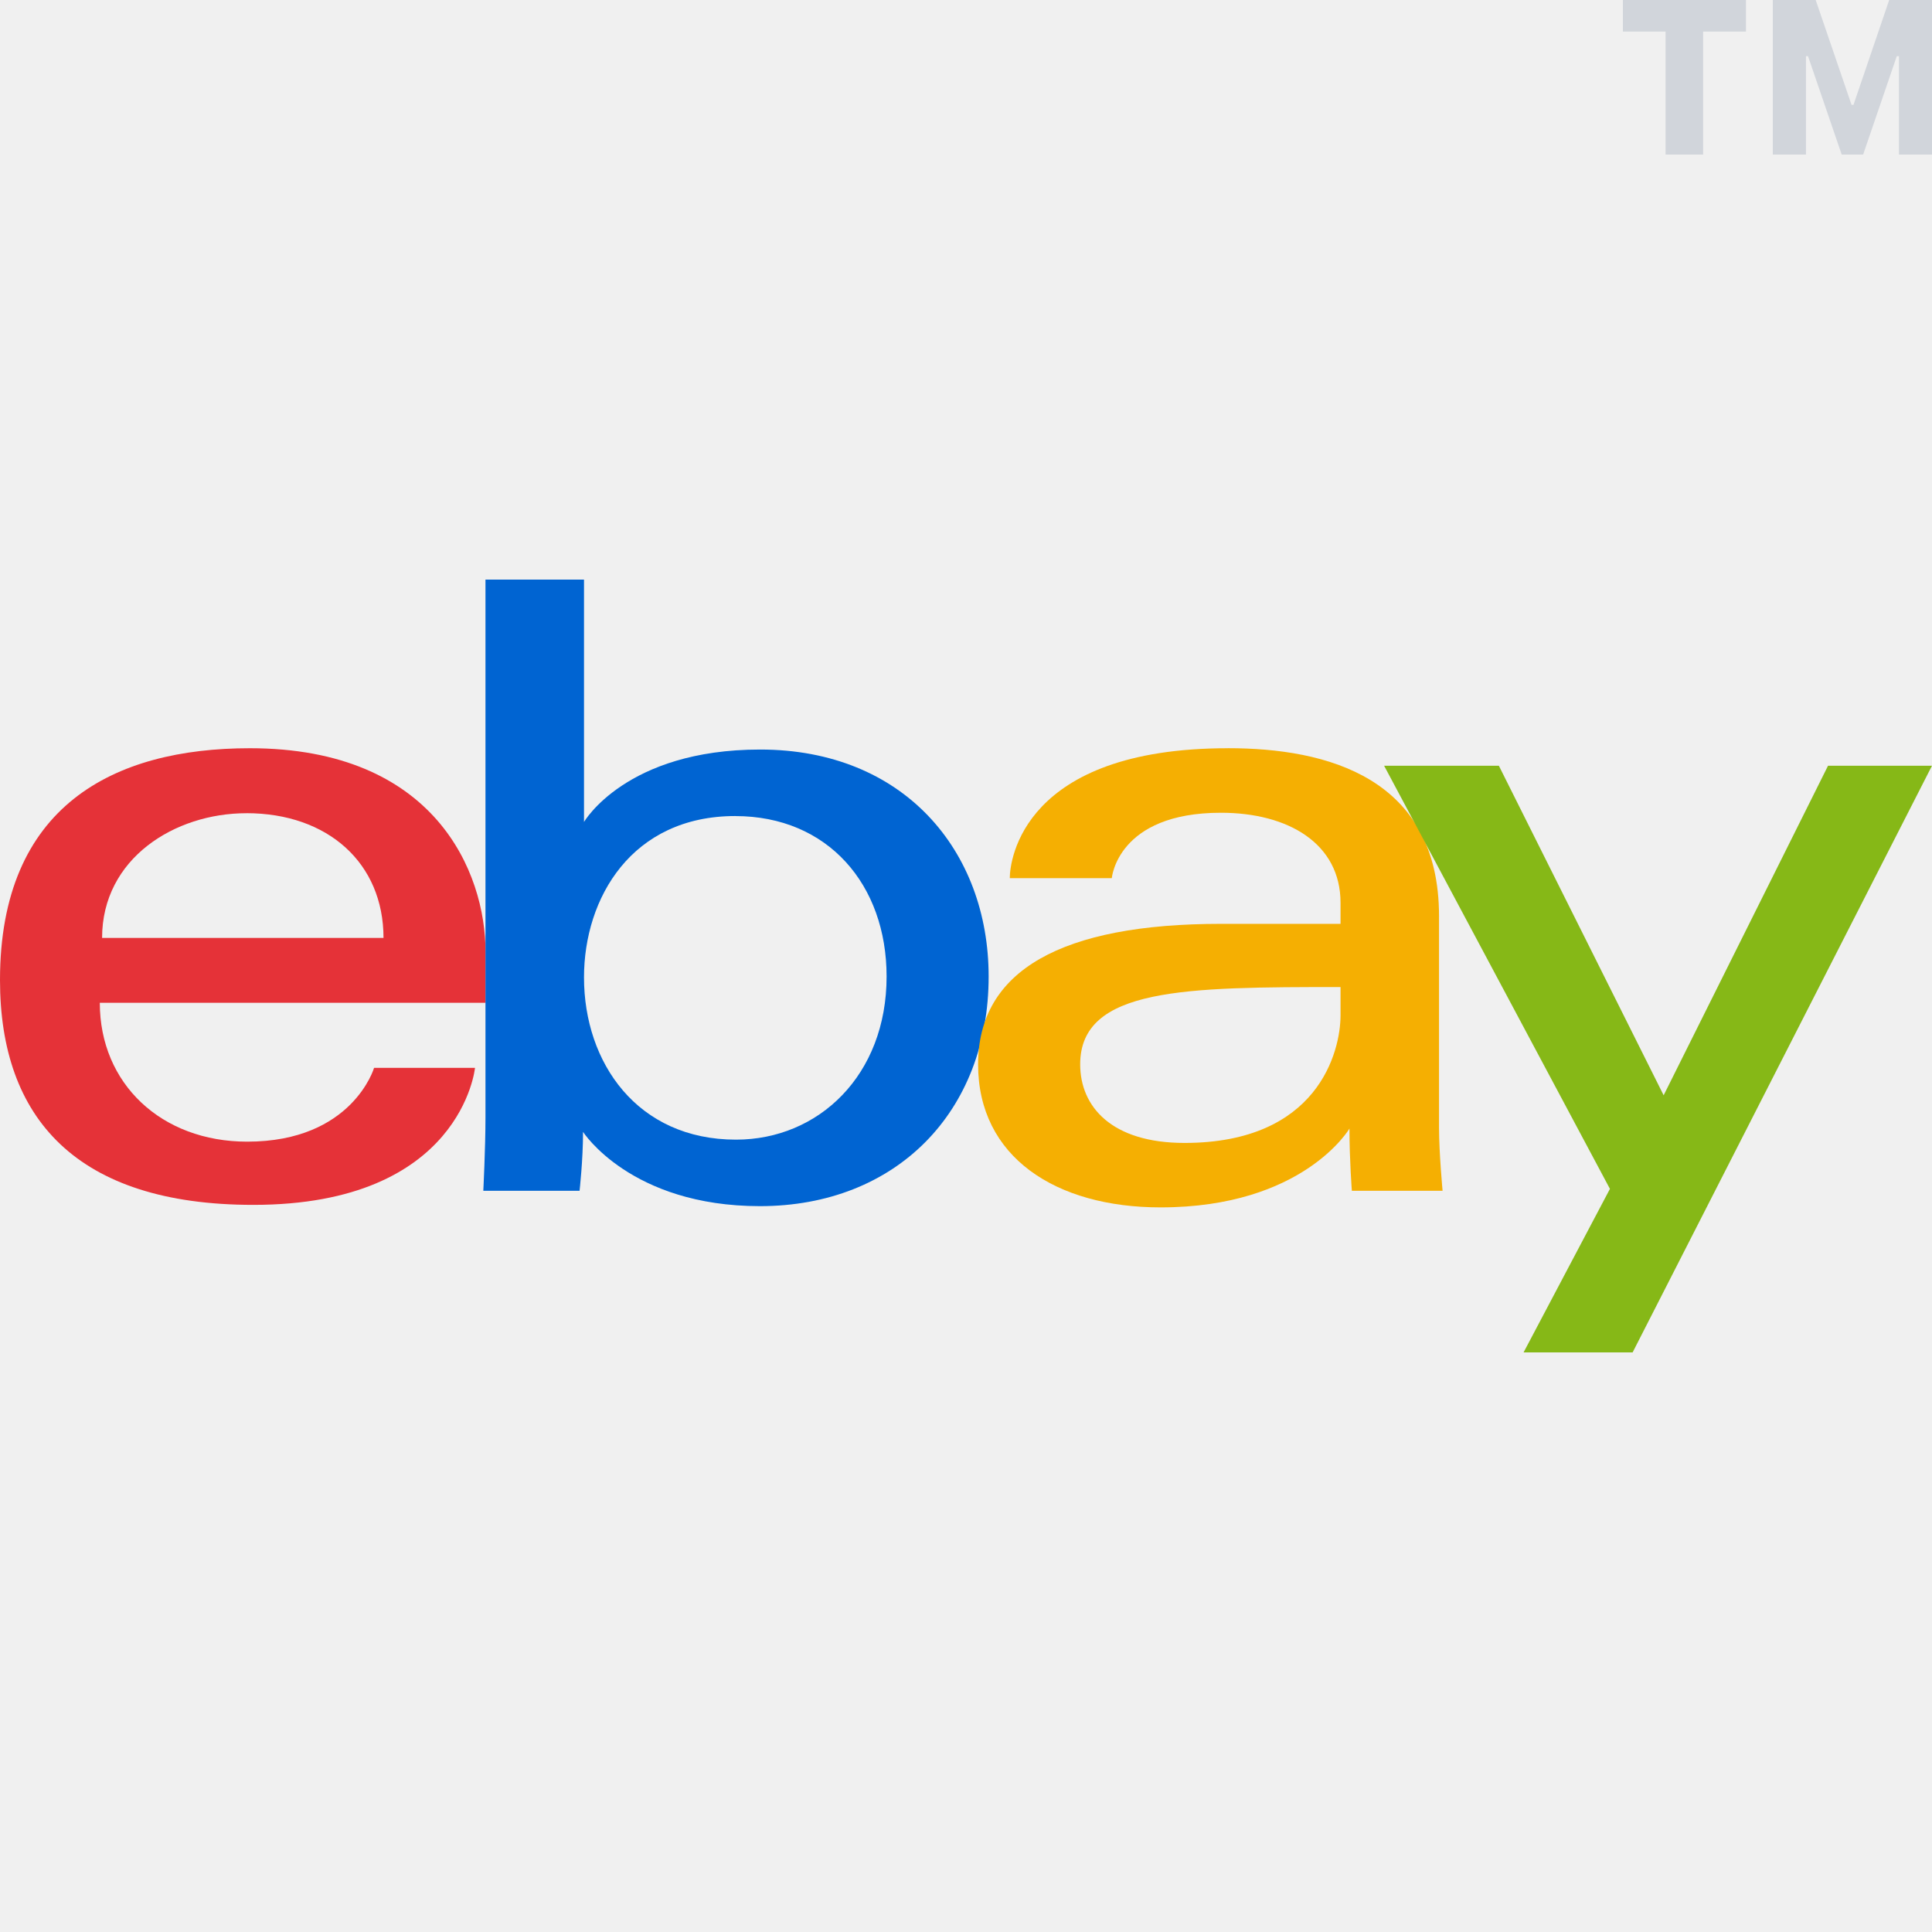
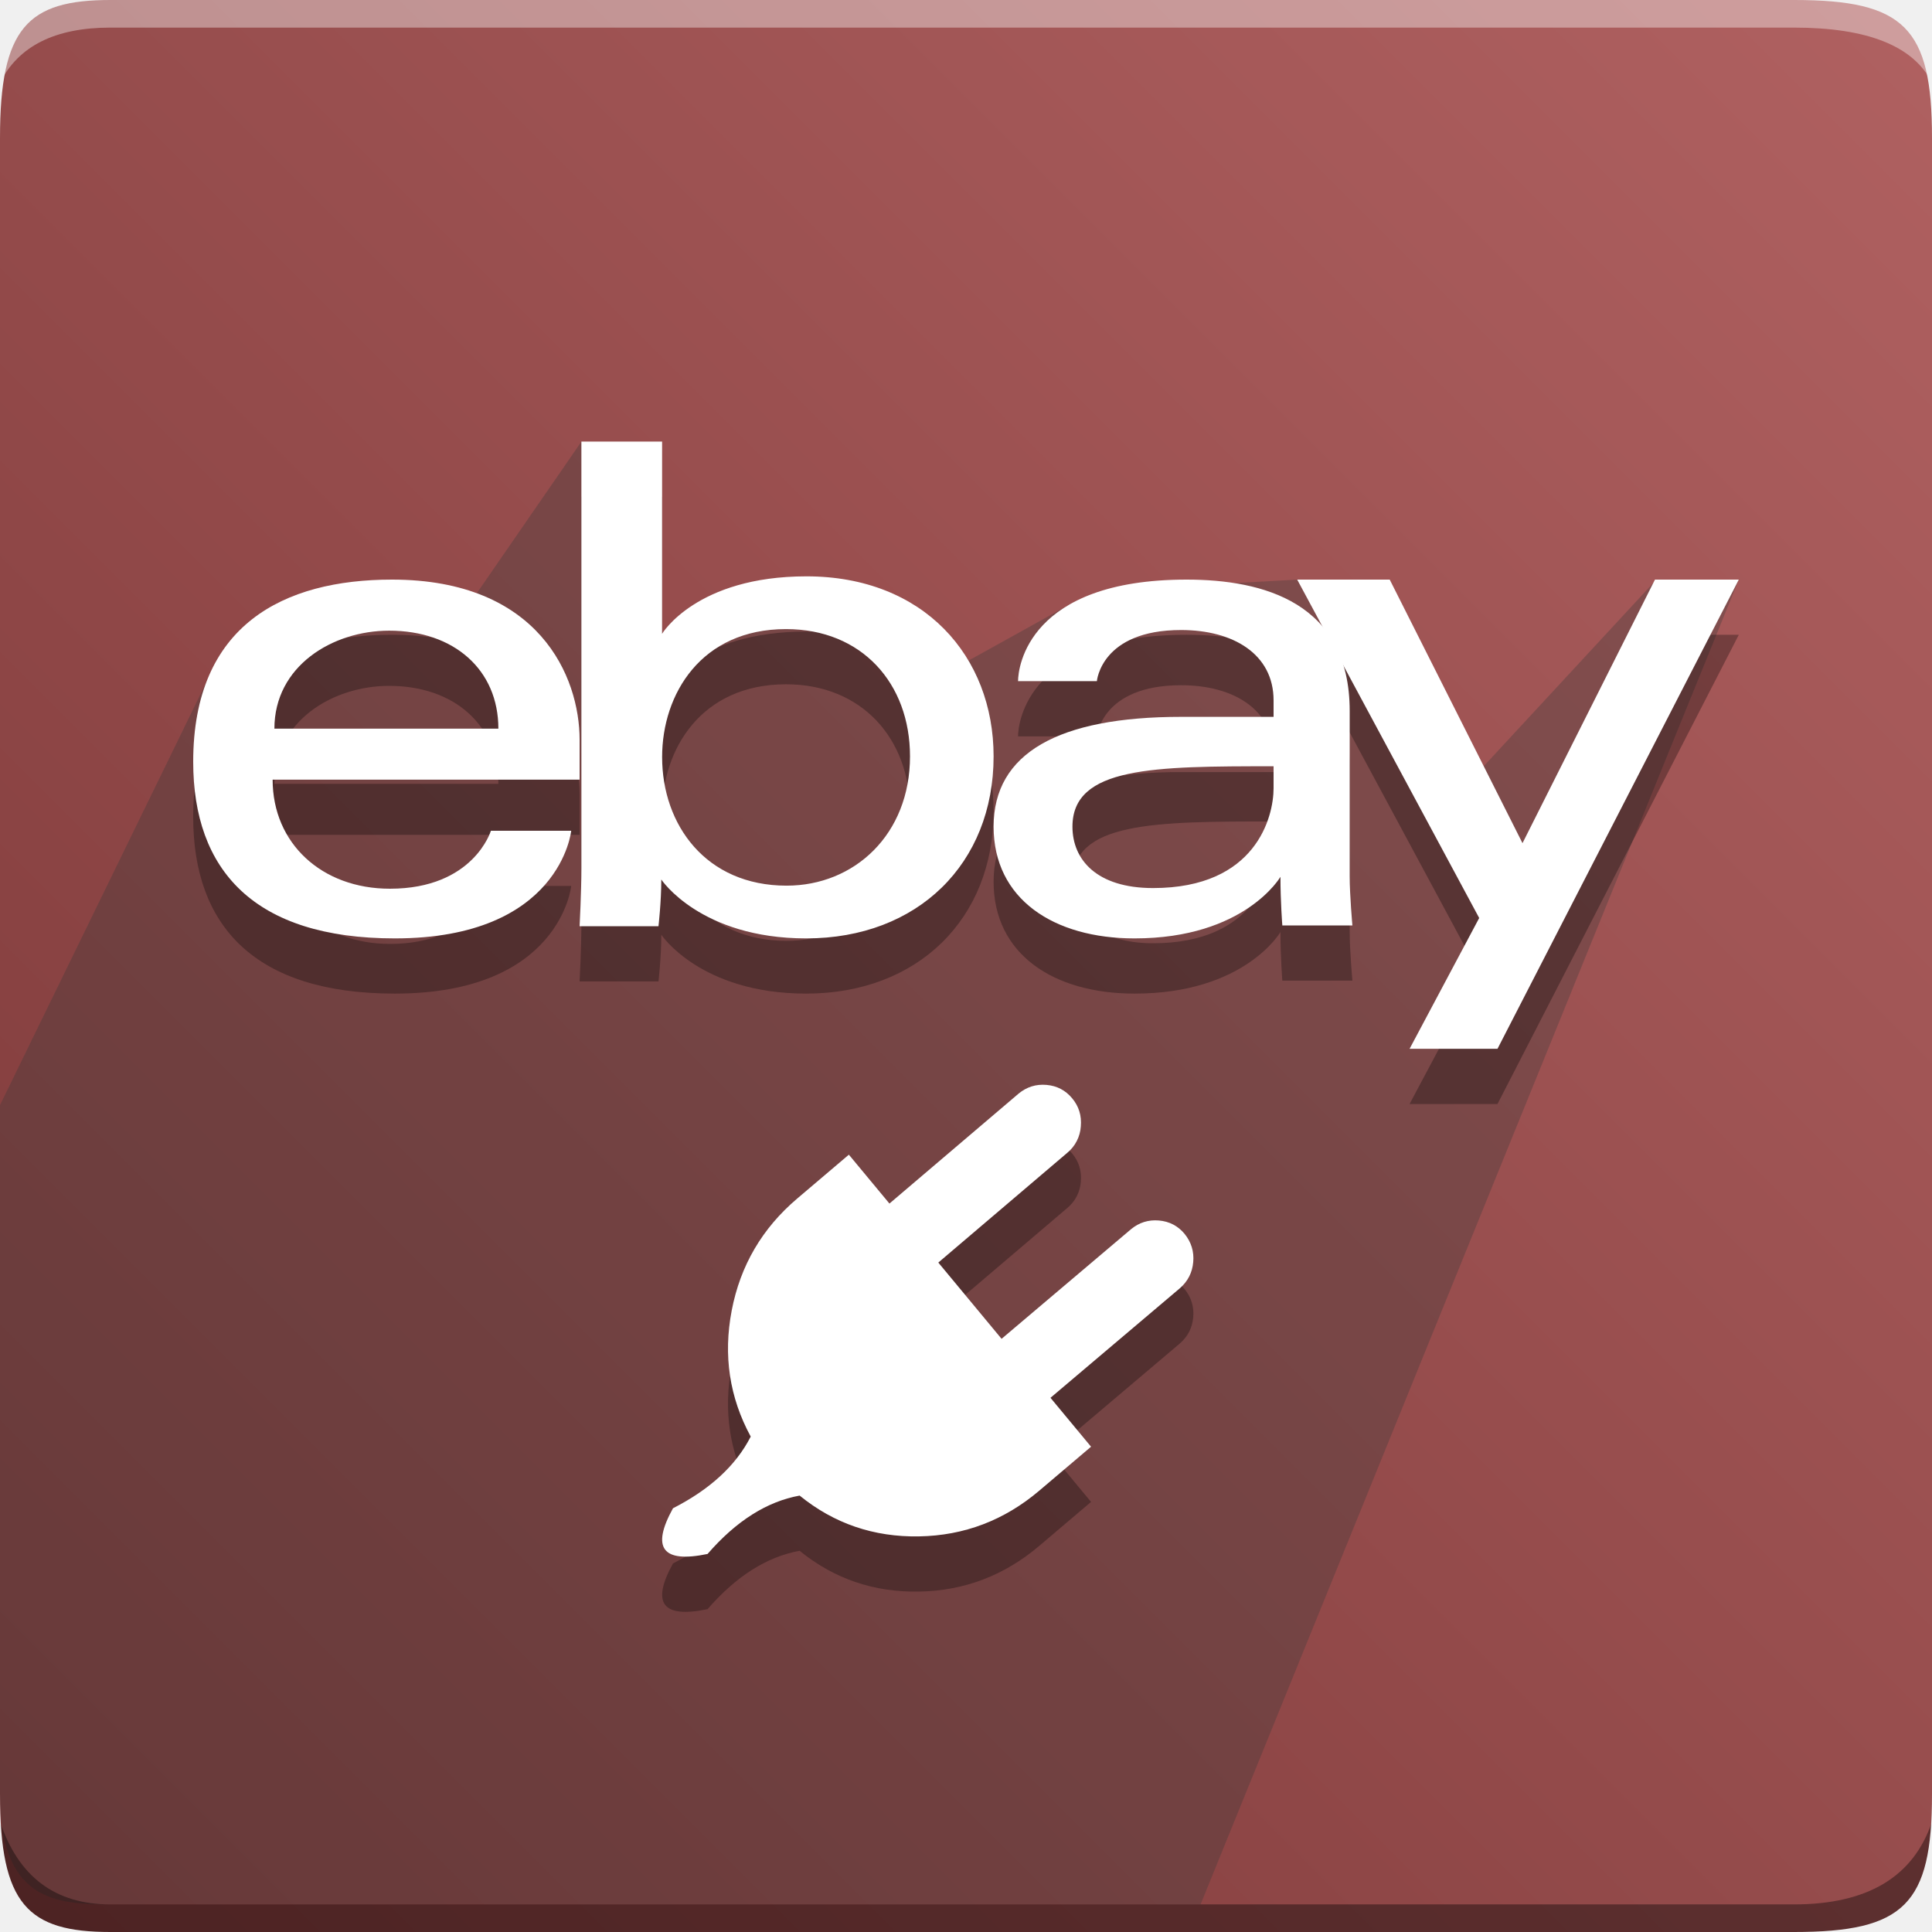
- <svg xmlns="http://www.w3.org/2000/svg" width="50" height="50" viewBox="0 0 50 50">
-   <path d="M6.465 19.364c-3.526 0-6.465 1.493-6.465 6 0 3.57 1.976 5.818 6.556 5.818 5.392 0 5.737-3.546 5.737-3.546H9.681s-.56 1.91-3.284 1.91c-2.218 0-3.814-1.497-3.814-3.594h9.983v-1.316c0-2.074-1.319-5.272-6.1-5.272Zm-.09 1.681c2.111 0 3.55 1.292 3.55 3.228H2.642c0-2.055 1.879-3.227 3.733-3.227Z" fill="#E53238" />
-   <path d="M12.564 15v13.918c0 .79-.056 1.9-.056 1.9h2.491s.09-.797.09-1.525c0 0 1.23 1.922 4.578 1.922 3.525 0 5.919-2.442 5.919-5.942 0-3.257-2.2-5.875-5.913-5.875-3.478 0-4.559 1.875-4.559 1.875V15h-2.55Zm6.466 6.12c2.393 0 3.915 1.773 3.915 4.152 0 2.553-1.758 4.222-3.898 4.222-2.555 0-3.933-1.991-3.933-4.199 0-2.057 1.237-4.176 3.916-4.176Z" fill="#0064D2" />
-   <path d="M31.779 19.364c-5.306 0-5.646 2.9-5.646 3.363h2.64s.14-1.693 2.824-1.693c1.744 0 3.096.797 3.096 2.33v.545h-3.096c-4.11 0-6.284 1.2-6.284 3.636 0 2.398 2.008 3.702 4.721 3.702 3.698 0 4.89-2.04 4.89-2.04 0 .812.062 1.611.062 1.611h2.348s-.092-.99-.092-1.625v-5.48c0-3.593-2.903-4.35-5.463-4.35Zm2.914 6.181v.728c0 .948-.587 3.306-4.038 3.306-1.89 0-2.7-.941-2.7-2.034 0-1.987 2.728-2 6.738-2Z" fill="#F5AF02" />
-   <path d="M35.82 19.818h2.971l4.264 8.528 4.254-8.528h2.69L42.252 35H39.43l2.235-4.232-5.844-10.95Z" fill="#86B817" />
-   <path d="M43.105 4h.972V.818h1.108V0H42v.818h1.105V4Zm2.775 0h.858V1.453h.053L47.663 4h.555l.871-2.547h.056V4H50V0h-1.108l-.924 2.714h-.05L46.99 0h-1.11v4Z" fill="#D1D5DB" />
+ <svg xmlns="http://www.w3.org/2000/svg" xmlns:xlink="http://www.w3.org/1999/xlink" width="70" height="70">
+   <defs>
+     <path id="a" d="M4 0h61c4 0 5 1 5 5v60c0 4-1 5-5 5H4c-3 0-4-1-4-5V5c0-4 1-5 4-5z" />
+     <linearGradient id="c" x1="100%" x2="0%" y1="0%" y2="100%">
+       <stop offset="0%" stop-color="#B06161" />
+       <stop offset="45.785%" stop-color="#984E4E" />
+       <stop offset="100%" stop-color="#7C3838" />
+     </linearGradient>
+   </defs>
+   <g fill="none" fill-rule="evenodd">
+     <mask id="b" fill="#fff">
+       <use xlink:href="#a" />
+     </mask>
+     <g mask="url(#b)">
+       <path fill="url(#c)" d="M0 0H70V70H0z" />
+       <path fill="#FFF" fill-opacity=".383" d="M4 1h61c2.667 0 4.333.667 5 2V0H0v3c.667-1.333 2-2 4-2z" />
+       <path fill="#393939" d="M4 69c-2 0-4-.143-4-4V40.04l7.817-16.025 9.351-2.366L21.065 16l2.674 7 4.761-1.351 5.345 2.976 4.735-2.626 5.89-.859L47 21l3.207.033 2.686 7.662 7.091-7.662L63 21 43.5 69H4z" opacity=".324" />
+       <g fill="#000" fill-rule="nonzero" opacity=".3" transform="translate(7 18)">
+         <path d="M7.203 5C3.274 5 0 6.643 0 11.6 0 15.527 2.202 18 7.304 18c6.007 0 6.392-3.9 6.392-3.9h-2.91s-.625 2.1-3.66 2.1c-2.47 0-4.248-1.646-4.248-3.952H14V10.8C14 8.518 12.53 5 7.203 5zM7.1 6.85c2.353 0 3.957 1.42 3.957 3.55H2.942c0-2.26 2.094-3.55 4.16-3.55z" />
+         <path d="M35.922 28.708c.24.298.345.638.311 1.018-.033.38-.194.697-.483.949l-4.689 3.97 1.47 1.772-1.872 1.589c-1.27 1.079-2.725 1.632-4.362 1.66-1.637.029-3.079-.464-4.325-1.478-1.189.216-2.3.921-3.336 2.115-1.633.34-2.05-.212-1.252-1.656 1.343-.685 2.282-1.551 2.816-2.597-.771-1.418-1-2.94-.689-4.567.312-1.627 1.103-2.98 2.374-4.058l1.871-1.589 1.47 1.771 4.678-3.982c.295-.244.633-.35 1.013-.317.38.033.69.196.931.487.242.291.346.63.312 1.018a1.351 1.351 0 0 1-.484.95l-4.679 3.982 2.292 2.763 4.688-3.97c.296-.245.634-.35 1.013-.317.38.033.69.195.932.487z" />
+         <path d="M14.065 0v15.45c0 .877-.065 2.109-.065 2.109h2.858s.102-.885.102-1.693c0 0 1.412 2.134 5.251 2.134C26.254 18 29 15.288 29 11.403c0-3.614-2.522-6.521-6.782-6.521-3.99 0-5.229 2.08-5.229 2.08V0h-2.924zm7.415 6.793c2.745 0 4.491 1.968 4.491 4.61 0 2.833-2.016 4.686-4.471 4.686-2.93 0-4.51-2.21-4.51-4.66 0-2.284 1.417-4.636 4.49-4.636zM35.992 5c-5.738 0-6.106 3.173-6.106 3.68h2.856s.15-1.853 3.053-1.853c1.887 0 3.349.872 3.349 2.549v.597h-3.349C31.35 9.973 29 11.286 29 13.95 29 16.573 31.171 18 34.106 18c3.999 0 5.287-2.231 5.287-2.231 0 .887.068 1.762.068 1.762H42s-.098-1.084-.098-1.778V9.758c0-3.93-3.14-4.758-5.91-4.758zm3.152 6.763v.795c0 1.038-.634 3.618-4.367 3.618-2.044 0-2.92-1.03-2.92-2.225 0-2.174 2.95-2.188 7.287-2.188z" />
+         <path d="M40 5L43.352 5 48.163 14.549 52.963 5 56 5 47.257 22 44.072 22 46.594 17.261z" />
+       </g>
+       <g fill="#FFF" fill-rule="nonzero" transform="translate(7 16)">
+         <path d="M7.203 5C3.274 5 0 6.643 0 11.6 0 15.527 2.202 18 7.304 18c6.007 0 6.392-3.9 6.392-3.9h-2.91s-.625 2.1-3.66 2.1c-2.47 0-4.248-1.646-4.248-3.952H14V10.8C14 8.518 12.53 5 7.203 5zM7.1 6.85c2.353 0 3.957 1.42 3.957 3.55H2.942c0-2.26 2.094-3.55 4.16-3.55z" />
+         <path d="M35.922 28.708c.24.298.345.638.311 1.018-.033.38-.194.697-.483.949l-4.689 3.97 1.47 1.772-1.872 1.589c-1.27 1.079-2.725 1.632-4.362 1.66-1.637.029-3.079-.464-4.325-1.478-1.189.216-2.3.921-3.336 2.115-1.633.34-2.05-.212-1.252-1.656 1.343-.685 2.282-1.551 2.816-2.597-.771-1.418-1-2.94-.689-4.567.312-1.627 1.103-2.98 2.374-4.058l1.871-1.589 1.47 1.771 4.678-3.982c.295-.244.633-.35 1.013-.317.38.033.69.196.931.487.242.291.346.63.312 1.018a1.351 1.351 0 0 1-.484.95l-4.679 3.982 2.292 2.763 4.688-3.97c.296-.245.634-.35 1.013-.317.38.033.69.195.932.487z" />
+         <path d="M14.065 0v15.45c0 .877-.065 2.109-.065 2.109h2.858s.102-.885.102-1.693c0 0 1.412 2.134 5.251 2.134C26.254 18 29 15.288 29 11.403c0-3.614-2.522-6.521-6.782-6.521-3.99 0-5.229 2.08-5.229 2.08V0h-2.924zm7.415 6.793c2.745 0 4.491 1.968 4.491 4.61 0 2.833-2.016 4.686-4.471 4.686-2.93 0-4.51-2.21-4.51-4.66 0-2.284 1.417-4.636 4.49-4.636zM35.992 5c-5.738 0-6.106 3.173-6.106 3.68h2.856s.15-1.853 3.053-1.853c1.887 0 3.349.872 3.349 2.549v.597h-3.349C31.35 9.973 29 11.286 29 13.95 29 16.573 31.171 18 34.106 18c3.999 0 5.287-2.231 5.287-2.231 0 .887.068 1.762.068 1.762H42s-.098-1.084-.098-1.778V9.758c0-3.93-3.14-4.758-5.91-4.758zm3.152 6.763v.795c0 1.038-.634 3.618-4.367 3.618-2.044 0-2.92-1.03-2.92-2.225 0-2.174 2.95-2.188 7.287-2.188z" />
+         <path d="M40 5L43.352 5 48.163 14.549 52.963 5 56 5 47.257 22 44.072 22 46.594 17.261z" />
+       </g>
+       <path fill="#000" fill-opacity=".383" d="M4 69h61c2.667 0 4.333-1 5-3v4H0v-4c.667 2 2 3 4 3z" />
+     </g>
+   </g>
</svg>
